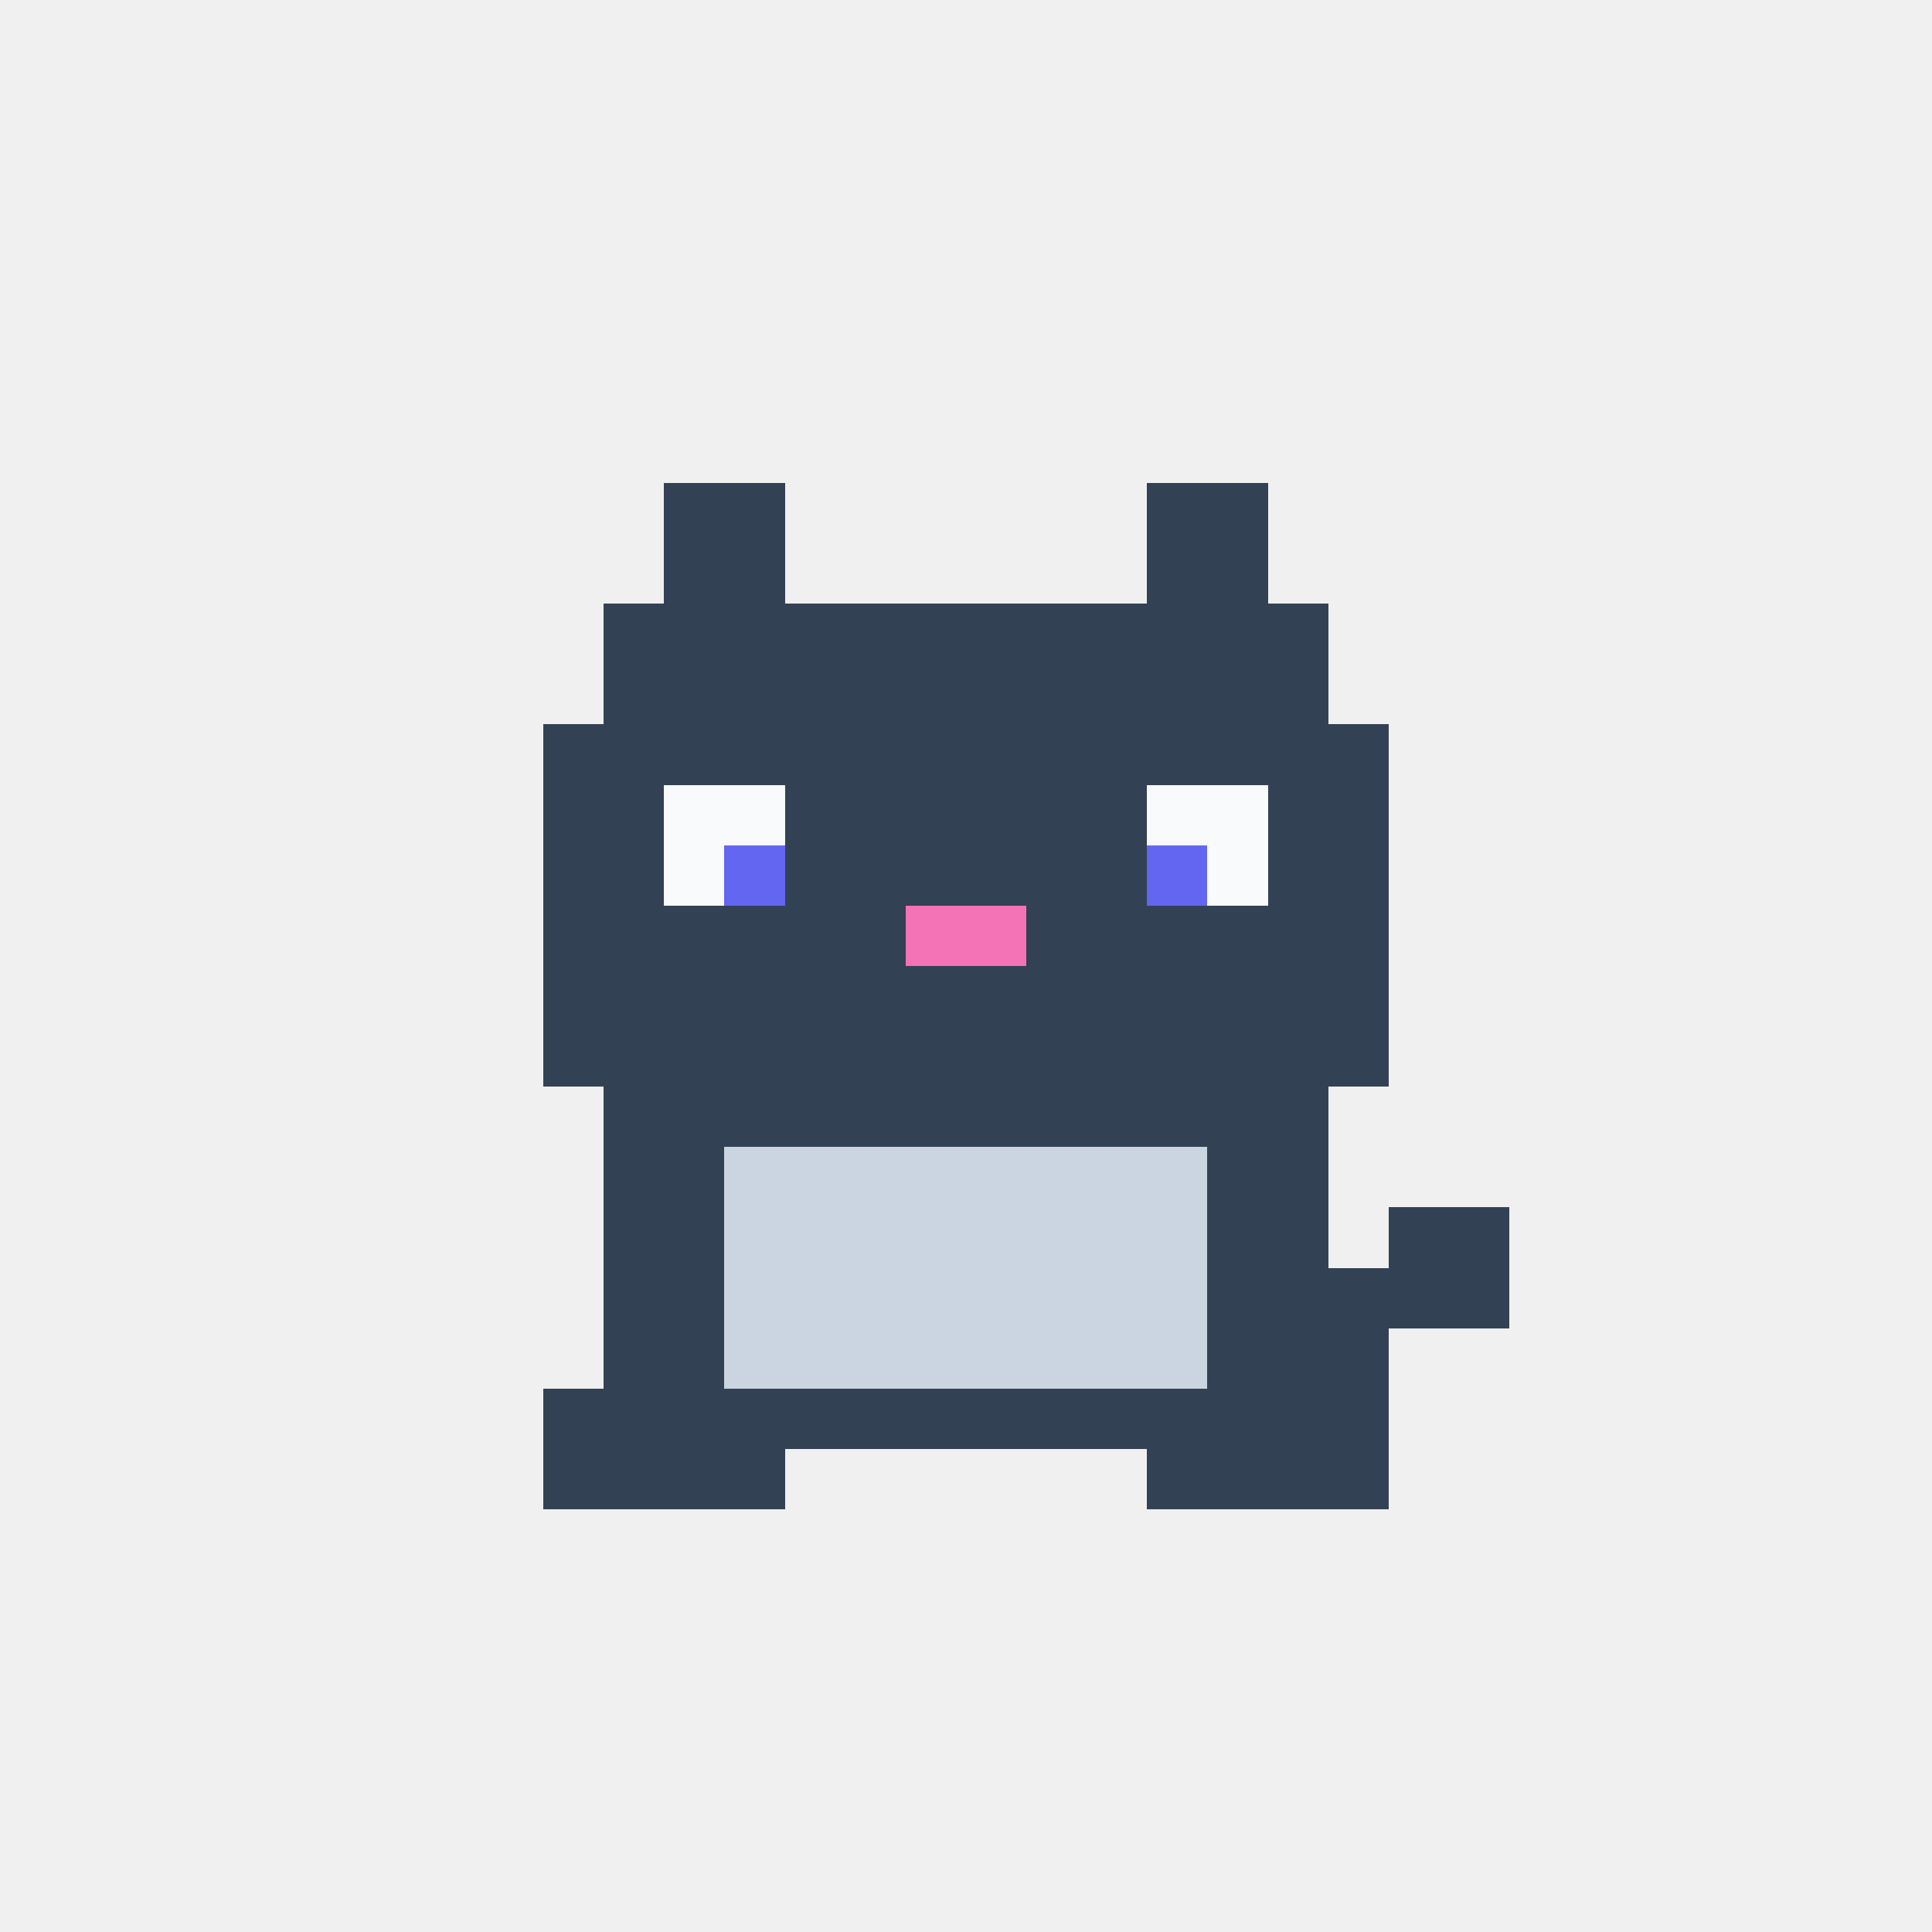
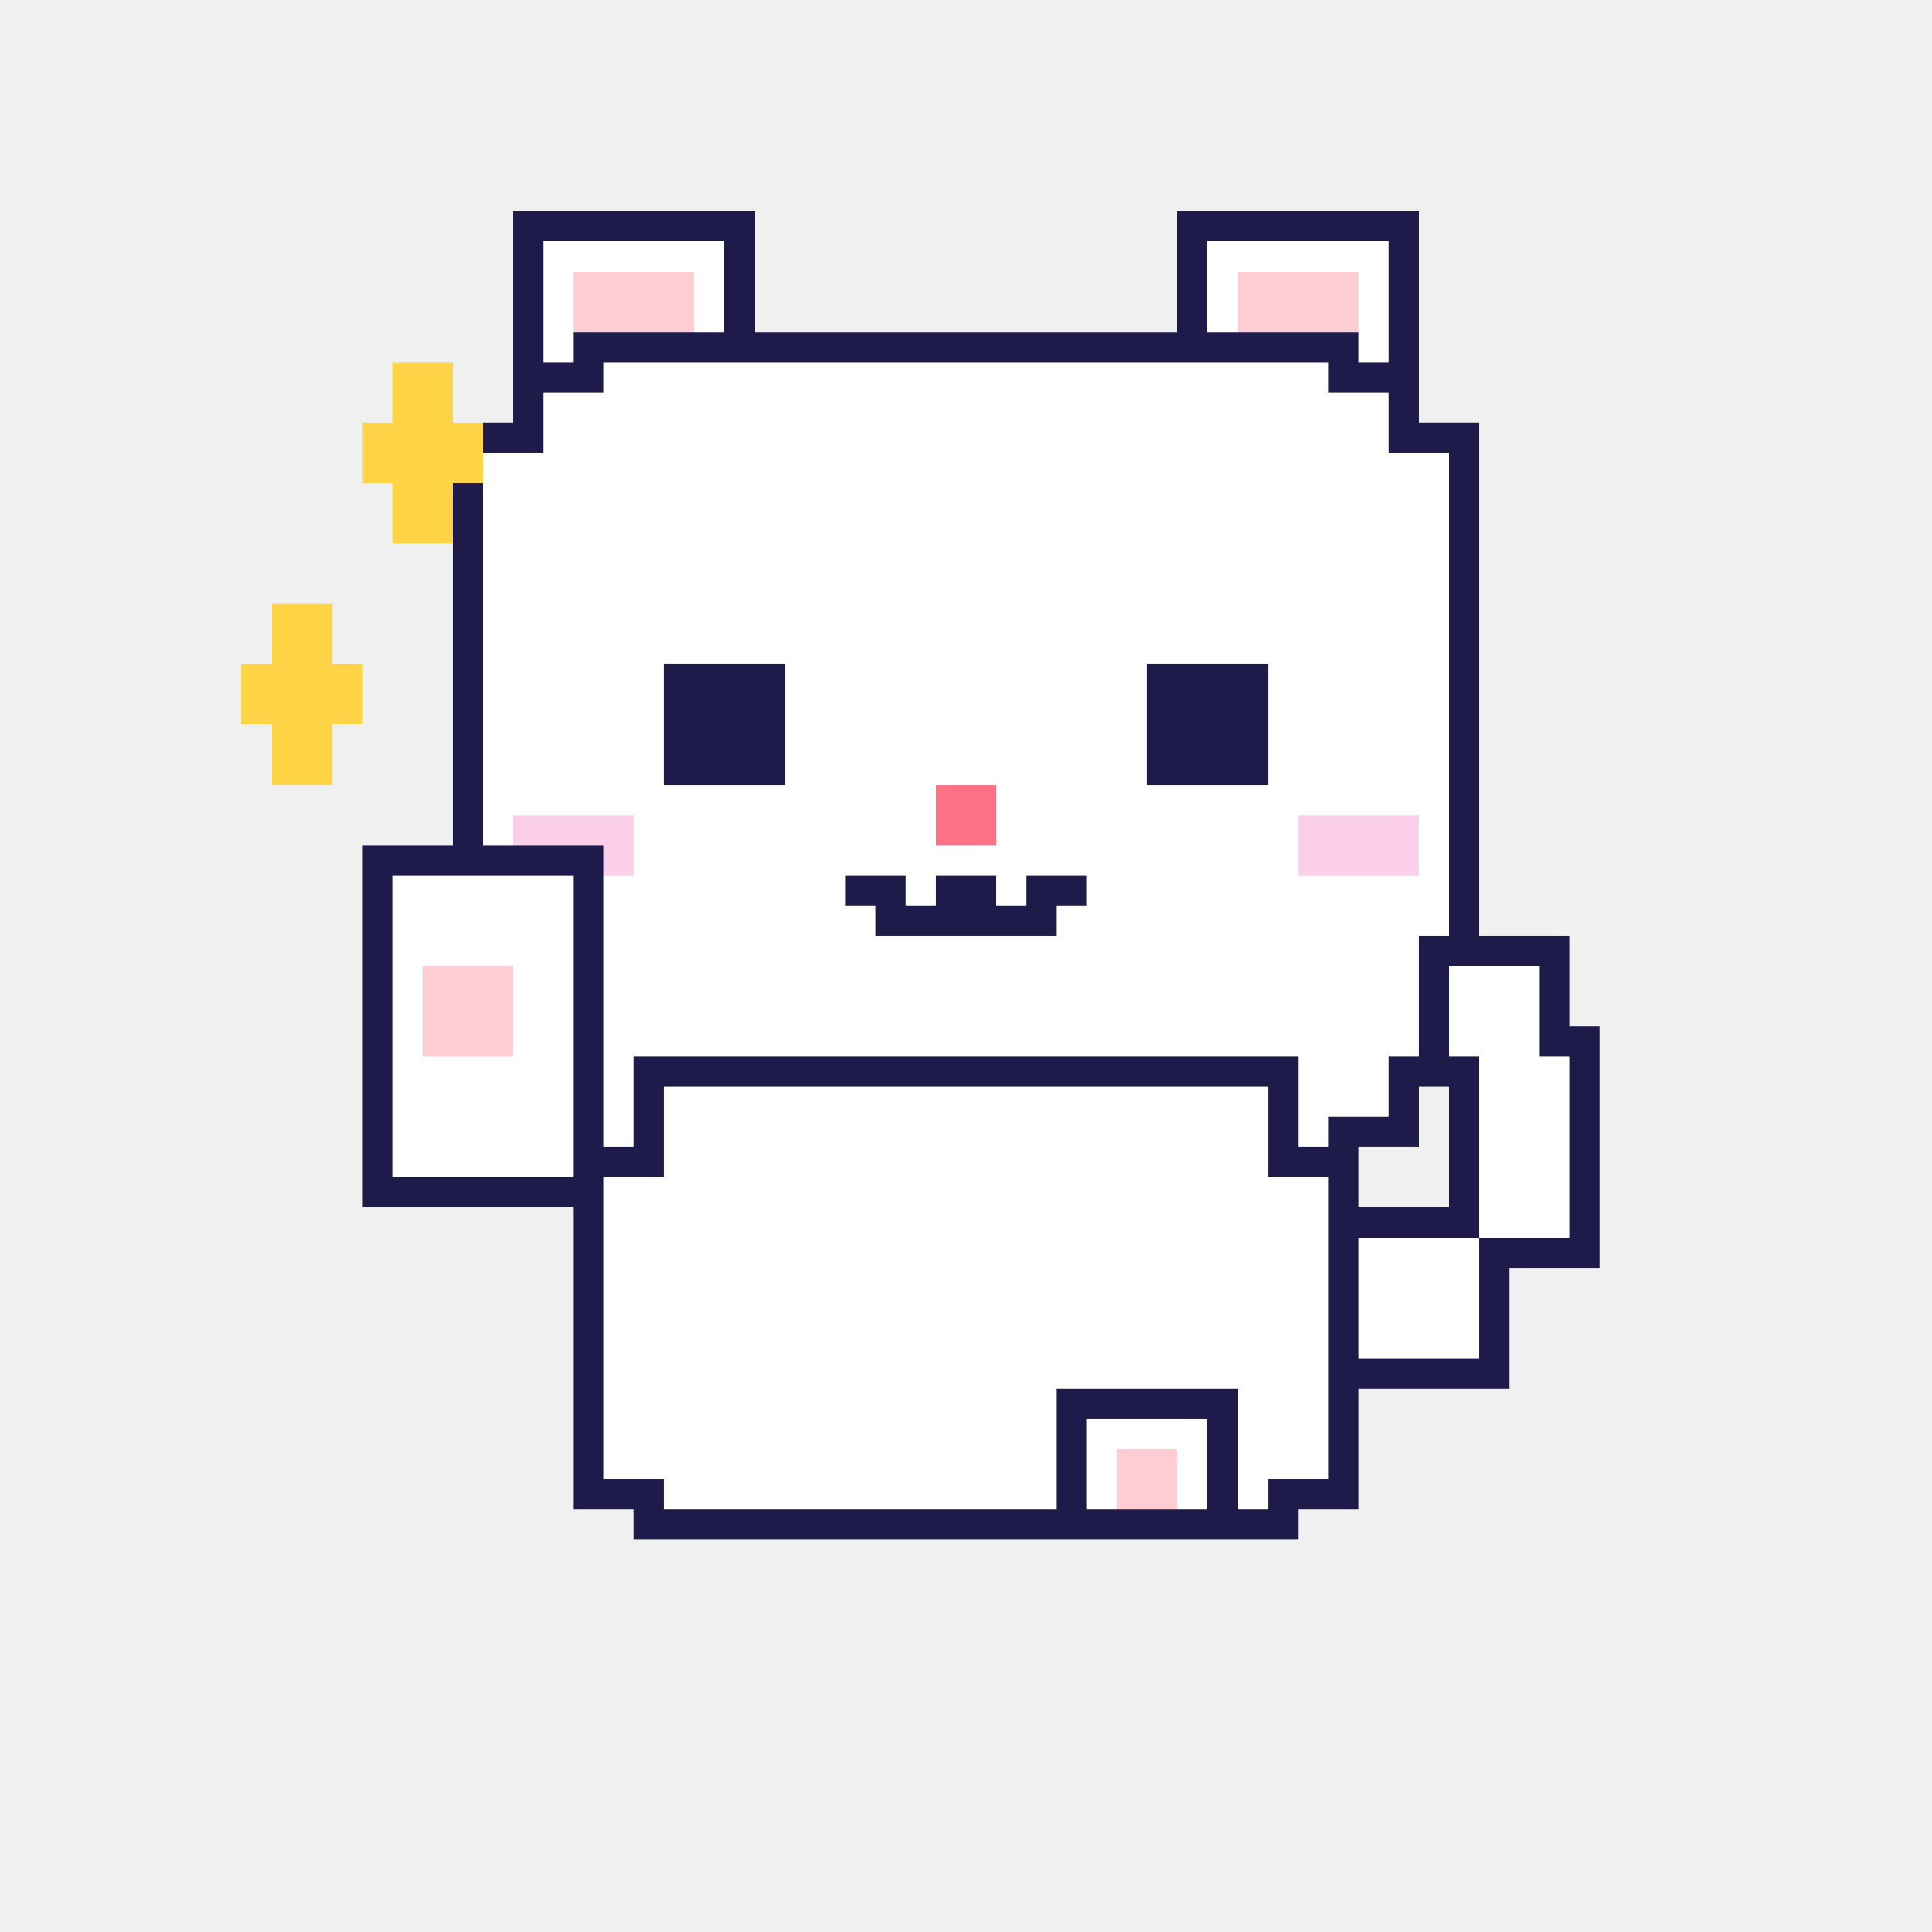
- <svg xmlns="http://www.w3.org/2000/svg" viewBox="0 0 32 32" shape-rendering="crispEdges">
-   <rect width="32" height="32" fill="none" />
-   <rect x="11" y="8" width="2" height="2" fill="#334155" />
-   <rect x="19" y="8" width="2" height="2" fill="#334155" />
-   <rect x="10" y="10" width="12" height="2" fill="#334155" />
-   <rect x="9" y="12" width="14" height="6" fill="#334155" />
-   <rect x="11" y="13" width="2" height="2" fill="#F8FAFC" />
-   <rect x="19" y="13" width="2" height="2" fill="#F8FAFC" />
-   <rect x="12" y="14" width="1" height="1" fill="#6366F1" />
-   <rect x="19" y="14" width="1" height="1" fill="#6366F1" />
-   <rect x="15" y="15" width="2" height="1" fill="#F472B6" />
-   <rect x="10" y="18" width="12" height="6" fill="#334155" />
-   <rect x="12" y="19" width="8" height="4" fill="#CBD5E1" />
-   <rect x="9" y="23" width="4" height="2" fill="#334155" />
-   <rect x="19" y="23" width="4" height="2" fill="#334155" />
-   <rect x="21" y="21" width="2" height="4" fill="#334155" />
-   <rect x="23" y="20" width="2" height="2" fill="#334155" />
+ <svg xmlns="http://www.w3.org/2000/svg" viewBox="0 0 64 64" width="64" height="64" shape-rendering="crispEdges">
+   <rect width="64" height="64" fill="none" />
+   <rect x="17" y="7" width="8" height="1" fill="#1e1b4b" />
+   <rect x="39" y="7" width="8" height="1" fill="#1e1b4b" />
+   <rect x="17" y="8" width="1" height="1" fill="#1e1b4b" />
+   <rect x="18" y="8" width="6" height="1" fill="#ffffff" />
+   <rect x="24" y="8" width="1" height="1" fill="#1e1b4b" />
+   <rect x="39" y="8" width="1" height="1" fill="#1e1b4b" />
+   <rect x="40" y="8" width="6" height="1" fill="#ffffff" />
+   <rect x="46" y="8" width="1" height="1" fill="#1e1b4b" />
+   <rect x="17" y="9" width="1" height="1" fill="#1e1b4b" />
+   <rect x="18" y="9" width="1" height="1" fill="#ffffff" />
+   <rect x="19" y="9" width="4" height="1" fill="#fecdd3" />
+   <rect x="23" y="9" width="1" height="1" fill="#ffffff" />
+   <rect x="24" y="9" width="1" height="1" fill="#1e1b4b" />
+   <rect x="39" y="9" width="1" height="1" fill="#1e1b4b" />
+   <rect x="40" y="9" width="1" height="1" fill="#ffffff" />
+   <rect x="41" y="9" width="4" height="1" fill="#fecdd3" />
+   <rect x="45" y="9" width="1" height="1" fill="#ffffff" />
+   <rect x="46" y="9" width="1" height="1" fill="#1e1b4b" />
+   <rect x="17" y="10" width="1" height="1" fill="#1e1b4b" />
+   <rect x="18" y="10" width="1" height="1" fill="#ffffff" />
+   <rect x="19" y="10" width="4" height="1" fill="#fecdd3" />
+   <rect x="23" y="10" width="1" height="1" fill="#ffffff" />
+   <rect x="24" y="10" width="1" height="1" fill="#1e1b4b" />
+   <rect x="39" y="10" width="1" height="1" fill="#1e1b4b" />
+   <rect x="40" y="10" width="1" height="1" fill="#ffffff" />
+   <rect x="41" y="10" width="4" height="1" fill="#fecdd3" />
+   <rect x="45" y="10" width="1" height="1" fill="#ffffff" />
+   <rect x="46" y="10" width="1" height="1" fill="#1e1b4b" />
+   <rect x="17" y="11" width="1" height="1" fill="#1e1b4b" />
+   <rect x="18" y="11" width="1" height="1" fill="#ffffff" />
+   <rect x="19" y="11" width="26" height="1" fill="#1e1b4b" />
+   <rect x="45" y="11" width="1" height="1" fill="#ffffff" />
+   <rect x="46" y="11" width="1" height="1" fill="#1e1b4b" />
+   <rect x="13" y="12" width="2" height="1" fill="#ffd447" />
+   <rect x="17" y="12" width="3" height="1" fill="#1e1b4b" />
+   <rect x="20" y="12" width="24" height="1" fill="#ffffff" />
+   <rect x="44" y="12" width="3" height="1" fill="#1e1b4b" />
+   <rect x="13" y="13" width="2" height="1" fill="#ffd447" />
+   <rect x="17" y="13" width="1" height="1" fill="#1e1b4b" />
+   <rect x="18" y="13" width="28" height="1" fill="#ffffff" />
+   <rect x="46" y="13" width="1" height="1" fill="#1e1b4b" />
+   <rect x="12" y="14" width="4" height="1" fill="#ffd447" />
+   <rect x="16" y="14" width="2" height="1" fill="#1e1b4b" />
+   <rect x="18" y="14" width="28" height="1" fill="#ffffff" />
+   <rect x="46" y="14" width="3" height="1" fill="#1e1b4b" />
+   <rect x="12" y="15" width="4" height="1" fill="#ffd447" />
+   <rect x="16" y="15" width="32" height="1" fill="#ffffff" />
+   <rect x="48" y="15" width="1" height="1" fill="#1e1b4b" />
+   <rect x="13" y="16" width="2" height="1" fill="#ffd447" />
+   <rect x="15" y="16" width="1" height="1" fill="#1e1b4b" />
+   <rect x="16" y="16" width="32" height="1" fill="#ffffff" />
+   <rect x="48" y="16" width="1" height="1" fill="#1e1b4b" />
+   <rect x="13" y="17" width="2" height="1" fill="#ffd447" />
+   <rect x="15" y="17" width="1" height="1" fill="#1e1b4b" />
+   <rect x="16" y="17" width="32" height="1" fill="#ffffff" />
+   <rect x="48" y="17" width="1" height="1" fill="#1e1b4b" />
+   <rect x="15" y="18" width="1" height="1" fill="#1e1b4b" />
+   <rect x="16" y="18" width="32" height="1" fill="#ffffff" />
+   <rect x="48" y="18" width="1" height="1" fill="#1e1b4b" />
+   <rect x="15" y="19" width="1" height="1" fill="#1e1b4b" />
+   <rect x="16" y="19" width="32" height="1" fill="#ffffff" />
+   <rect x="48" y="19" width="1" height="1" fill="#1e1b4b" />
+   <rect x="9" y="20" width="2" height="1" fill="#ffd447" />
+   <rect x="15" y="20" width="1" height="1" fill="#1e1b4b" />
+   <rect x="16" y="20" width="32" height="1" fill="#ffffff" />
+   <rect x="48" y="20" width="1" height="1" fill="#1e1b4b" />
+   <rect x="9" y="21" width="2" height="1" fill="#ffd447" />
+   <rect x="15" y="21" width="1" height="1" fill="#1e1b4b" />
+   <rect x="16" y="21" width="32" height="1" fill="#ffffff" />
+   <rect x="48" y="21" width="1" height="1" fill="#1e1b4b" />
+   <rect x="8" y="22" width="4" height="1" fill="#ffd447" />
+   <rect x="15" y="22" width="1" height="1" fill="#1e1b4b" />
+   <rect x="16" y="22" width="6" height="1" fill="#ffffff" />
+   <rect x="22" y="22" width="4" height="1" fill="#1e1b4b" />
+   <rect x="26" y="22" width="12" height="1" fill="#ffffff" />
+   <rect x="38" y="22" width="4" height="1" fill="#1e1b4b" />
+   <rect x="42" y="22" width="6" height="1" fill="#ffffff" />
+   <rect x="48" y="22" width="1" height="1" fill="#1e1b4b" />
+   <rect x="8" y="23" width="4" height="1" fill="#ffd447" />
+   <rect x="15" y="23" width="1" height="1" fill="#1e1b4b" />
+   <rect x="16" y="23" width="6" height="1" fill="#ffffff" />
+   <rect x="22" y="23" width="4" height="1" fill="#1e1b4b" />
+   <rect x="26" y="23" width="12" height="1" fill="#ffffff" />
+   <rect x="38" y="23" width="4" height="1" fill="#1e1b4b" />
+   <rect x="42" y="23" width="6" height="1" fill="#ffffff" />
+   <rect x="48" y="23" width="1" height="1" fill="#1e1b4b" />
+   <rect x="9" y="24" width="2" height="1" fill="#ffd447" />
+   <rect x="15" y="24" width="1" height="1" fill="#1e1b4b" />
+   <rect x="16" y="24" width="6" height="1" fill="#ffffff" />
+   <rect x="22" y="24" width="4" height="1" fill="#1e1b4b" />
+   <rect x="26" y="24" width="12" height="1" fill="#ffffff" />
+   <rect x="38" y="24" width="4" height="1" fill="#1e1b4b" />
+   <rect x="42" y="24" width="6" height="1" fill="#ffffff" />
+   <rect x="48" y="24" width="1" height="1" fill="#1e1b4b" />
+   <rect x="9" y="25" width="2" height="1" fill="#ffd447" />
+   <rect x="15" y="25" width="1" height="1" fill="#1e1b4b" />
+   <rect x="16" y="25" width="6" height="1" fill="#ffffff" />
+   <rect x="22" y="25" width="4" height="1" fill="#1e1b4b" />
+   <rect x="26" y="25" width="12" height="1" fill="#ffffff" />
+   <rect x="38" y="25" width="4" height="1" fill="#1e1b4b" />
+   <rect x="42" y="25" width="6" height="1" fill="#ffffff" />
+   <rect x="48" y="25" width="1" height="1" fill="#1e1b4b" />
+   <rect x="15" y="26" width="1" height="1" fill="#1e1b4b" />
+   <rect x="16" y="26" width="15" height="1" fill="#ffffff" />
+   <rect x="31" y="26" width="2" height="1" fill="#fb7185" />
+   <rect x="33" y="26" width="15" height="1" fill="#ffffff" />
+   <rect x="48" y="26" width="1" height="1" fill="#1e1b4b" />
+   <rect x="15" y="27" width="1" height="1" fill="#1e1b4b" />
+   <rect x="16" y="27" width="1" height="1" fill="#ffffff" />
+   <rect x="17" y="27" width="4" height="1" fill="#fbcfe8" />
+   <rect x="21" y="27" width="10" height="1" fill="#ffffff" />
+   <rect x="31" y="27" width="2" height="1" fill="#fb7185" />
+   <rect x="33" y="27" width="10" height="1" fill="#ffffff" />
+   <rect x="43" y="27" width="4" height="1" fill="#fbcfe8" />
+   <rect x="47" y="27" width="1" height="1" fill="#ffffff" />
+   <rect x="48" y="27" width="1" height="1" fill="#1e1b4b" />
+   <rect x="12" y="28" width="8" height="1" fill="#1e1b4b" />
+   <rect x="20" y="28" width="1" height="1" fill="#fbcfe8" />
+   <rect x="21" y="28" width="22" height="1" fill="#ffffff" />
+   <rect x="43" y="28" width="4" height="1" fill="#fbcfe8" />
+   <rect x="47" y="28" width="1" height="1" fill="#ffffff" />
+   <rect x="48" y="28" width="1" height="1" fill="#1e1b4b" />
+   <rect x="12" y="29" width="1" height="1" fill="#1e1b4b" />
+   <rect x="13" y="29" width="6" height="1" fill="#ffffff" />
+   <rect x="19" y="29" width="1" height="1" fill="#1e1b4b" />
+   <rect x="20" y="29" width="8" height="1" fill="#ffffff" />
+   <rect x="28" y="29" width="2" height="1" fill="#1e1b4b" />
+   <rect x="30" y="29" width="1" height="1" fill="#ffffff" />
+   <rect x="31" y="29" width="2" height="1" fill="#1e1b4b" />
+   <rect x="33" y="29" width="1" height="1" fill="#ffffff" />
+   <rect x="34" y="29" width="2" height="1" fill="#1e1b4b" />
+   <rect x="36" y="29" width="12" height="1" fill="#ffffff" />
+   <rect x="48" y="29" width="1" height="1" fill="#1e1b4b" />
+   <rect x="12" y="30" width="1" height="1" fill="#1e1b4b" />
+   <rect x="13" y="30" width="6" height="1" fill="#ffffff" />
+   <rect x="19" y="30" width="1" height="1" fill="#1e1b4b" />
+   <rect x="20" y="30" width="9" height="1" fill="#ffffff" />
+   <rect x="29" y="30" width="6" height="1" fill="#1e1b4b" />
+   <rect x="35" y="30" width="13" height="1" fill="#ffffff" />
+   <rect x="48" y="30" width="1" height="1" fill="#1e1b4b" />
+   <rect x="12" y="31" width="1" height="1" fill="#1e1b4b" />
+   <rect x="13" y="31" width="6" height="1" fill="#ffffff" />
+   <rect x="19" y="31" width="1" height="1" fill="#1e1b4b" />
+   <rect x="20" y="31" width="27" height="1" fill="#ffffff" />
+   <rect x="47" y="31" width="5" height="1" fill="#1e1b4b" />
+   <rect x="12" y="32" width="1" height="1" fill="#1e1b4b" />
+   <rect x="13" y="32" width="1" height="1" fill="#ffffff" />
+   <rect x="14" y="32" width="3" height="1" fill="#fecdd3" />
+   <rect x="17" y="32" width="2" height="1" fill="#ffffff" />
+   <rect x="19" y="32" width="1" height="1" fill="#1e1b4b" />
+   <rect x="20" y="32" width="27" height="1" fill="#ffffff" />
+   <rect x="47" y="32" width="1" height="1" fill="#1e1b4b" />
+   <rect x="48" y="32" width="3" height="1" fill="#ffffff" />
+   <rect x="51" y="32" width="1" height="1" fill="#1e1b4b" />
+   <rect x="12" y="33" width="1" height="1" fill="#1e1b4b" />
+   <rect x="13" y="33" width="1" height="1" fill="#ffffff" />
+   <rect x="14" y="33" width="3" height="1" fill="#fecdd3" />
+   <rect x="17" y="33" width="2" height="1" fill="#ffffff" />
+   <rect x="19" y="33" width="1" height="1" fill="#1e1b4b" />
+   <rect x="20" y="33" width="27" height="1" fill="#ffffff" />
+   <rect x="47" y="33" width="1" height="1" fill="#1e1b4b" />
+   <rect x="48" y="33" width="3" height="1" fill="#ffffff" />
+   <rect x="51" y="33" width="1" height="1" fill="#1e1b4b" />
+   <rect x="12" y="34" width="1" height="1" fill="#1e1b4b" />
+   <rect x="13" y="34" width="1" height="1" fill="#ffffff" />
+   <rect x="14" y="34" width="3" height="1" fill="#fecdd3" />
+   <rect x="17" y="34" width="2" height="1" fill="#ffffff" />
+   <rect x="19" y="34" width="1" height="1" fill="#1e1b4b" />
+   <rect x="20" y="34" width="27" height="1" fill="#ffffff" />
+   <rect x="47" y="34" width="1" height="1" fill="#1e1b4b" />
+   <rect x="48" y="34" width="3" height="1" fill="#ffffff" />
+   <rect x="51" y="34" width="2" height="1" fill="#1e1b4b" />
+   <rect x="12" y="35" width="1" height="1" fill="#1e1b4b" />
+   <rect x="13" y="35" width="6" height="1" fill="#ffffff" />
+   <rect x="19" y="35" width="1" height="1" fill="#1e1b4b" />
+   <rect x="20" y="35" width="1" height="1" fill="#ffffff" />
+   <rect x="21" y="35" width="22" height="1" fill="#1e1b4b" />
+   <rect x="43" y="35" width="3" height="1" fill="#ffffff" />
+   <rect x="46" y="35" width="3" height="1" fill="#1e1b4b" />
+   <rect x="49" y="35" width="3" height="1" fill="#ffffff" />
+   <rect x="52" y="35" width="1" height="1" fill="#1e1b4b" />
+   <rect x="12" y="36" width="1" height="1" fill="#1e1b4b" />
+   <rect x="13" y="36" width="6" height="1" fill="#ffffff" />
+   <rect x="19" y="36" width="1" height="1" fill="#1e1b4b" />
+   <rect x="20" y="36" width="1" height="1" fill="#ffffff" />
+   <rect x="21" y="36" width="1" height="1" fill="#1e1b4b" />
+   <rect x="22" y="36" width="20" height="1" fill="#ffffff" />
+   <rect x="42" y="36" width="1" height="1" fill="#1e1b4b" />
+   <rect x="43" y="36" width="3" height="1" fill="#ffffff" />
+   <rect x="46" y="36" width="1" height="1" fill="#1e1b4b" />
+   <rect x="48" y="36" width="1" height="1" fill="#1e1b4b" />
+   <rect x="49" y="36" width="3" height="1" fill="#ffffff" />
+   <rect x="52" y="36" width="1" height="1" fill="#1e1b4b" />
+   <rect x="12" y="37" width="1" height="1" fill="#1e1b4b" />
+   <rect x="13" y="37" width="6" height="1" fill="#ffffff" />
+   <rect x="19" y="37" width="1" height="1" fill="#1e1b4b" />
+   <rect x="20" y="37" width="1" height="1" fill="#ffffff" />
+   <rect x="21" y="37" width="1" height="1" fill="#1e1b4b" />
+   <rect x="22" y="37" width="20" height="1" fill="#ffffff" />
+   <rect x="42" y="37" width="1" height="1" fill="#1e1b4b" />
+   <rect x="43" y="37" width="1" height="1" fill="#ffffff" />
+   <rect x="44" y="37" width="3" height="1" fill="#1e1b4b" />
+   <rect x="48" y="37" width="1" height="1" fill="#1e1b4b" />
+   <rect x="49" y="37" width="3" height="1" fill="#ffffff" />
+   <rect x="52" y="37" width="1" height="1" fill="#1e1b4b" />
+   <rect x="12" y="38" width="1" height="1" fill="#1e1b4b" />
+   <rect x="13" y="38" width="6" height="1" fill="#ffffff" />
+   <rect x="19" y="38" width="3" height="1" fill="#1e1b4b" />
+   <rect x="22" y="38" width="20" height="1" fill="#ffffff" />
+   <rect x="42" y="38" width="3" height="1" fill="#1e1b4b" />
+   <rect x="48" y="38" width="1" height="1" fill="#1e1b4b" />
+   <rect x="49" y="38" width="3" height="1" fill="#ffffff" />
+   <rect x="52" y="38" width="1" height="1" fill="#1e1b4b" />
+   <rect x="12" y="39" width="8" height="1" fill="#1e1b4b" />
+   <rect x="20" y="39" width="24" height="1" fill="#ffffff" />
+   <rect x="44" y="39" width="1" height="1" fill="#1e1b4b" />
+   <rect x="48" y="39" width="1" height="1" fill="#1e1b4b" />
+   <rect x="49" y="39" width="3" height="1" fill="#ffffff" />
+   <rect x="52" y="39" width="1" height="1" fill="#1e1b4b" />
+   <rect x="19" y="40" width="1" height="1" fill="#1e1b4b" />
+   <rect x="20" y="40" width="24" height="1" fill="#ffffff" />
+   <rect x="44" y="40" width="5" height="1" fill="#1e1b4b" />
+   <rect x="49" y="40" width="3" height="1" fill="#ffffff" />
+   <rect x="52" y="40" width="1" height="1" fill="#1e1b4b" />
+   <rect x="19" y="41" width="1" height="1" fill="#1e1b4b" />
+   <rect x="20" y="41" width="24" height="1" fill="#ffffff" />
+   <rect x="44" y="41" width="1" height="1" fill="#1e1b4b" />
+   <rect x="45" y="41" width="4" height="1" fill="#ffffff" />
+   <rect x="49" y="41" width="4" height="1" fill="#1e1b4b" />
+   <rect x="19" y="42" width="1" height="1" fill="#1e1b4b" />
+   <rect x="20" y="42" width="24" height="1" fill="#ffffff" />
+   <rect x="44" y="42" width="1" height="1" fill="#1e1b4b" />
+   <rect x="45" y="42" width="4" height="1" fill="#ffffff" />
+   <rect x="49" y="42" width="1" height="1" fill="#1e1b4b" />
+   <rect x="19" y="43" width="1" height="1" fill="#1e1b4b" />
+   <rect x="20" y="43" width="24" height="1" fill="#ffffff" />
+   <rect x="44" y="43" width="1" height="1" fill="#1e1b4b" />
+   <rect x="45" y="43" width="4" height="1" fill="#ffffff" />
+   <rect x="49" y="43" width="1" height="1" fill="#1e1b4b" />
+   <rect x="19" y="44" width="1" height="1" fill="#1e1b4b" />
+   <rect x="20" y="44" width="24" height="1" fill="#ffffff" />
+   <rect x="44" y="44" width="1" height="1" fill="#1e1b4b" />
+   <rect x="45" y="44" width="4" height="1" fill="#ffffff" />
+   <rect x="49" y="44" width="1" height="1" fill="#1e1b4b" />
+   <rect x="19" y="45" width="1" height="1" fill="#1e1b4b" />
+   <rect x="20" y="45" width="24" height="1" fill="#ffffff" />
+   <rect x="44" y="45" width="6" height="1" fill="#1e1b4b" />
+   <rect x="19" y="46" width="1" height="1" fill="#1e1b4b" />
+   <rect x="20" y="46" width="15" height="1" fill="#ffffff" />
+   <rect x="35" y="46" width="6" height="1" fill="#1e1b4b" />
+   <rect x="41" y="46" width="3" height="1" fill="#ffffff" />
+   <rect x="44" y="46" width="1" height="1" fill="#1e1b4b" />
+   <rect x="19" y="47" width="1" height="1" fill="#1e1b4b" />
+   <rect x="20" y="47" width="15" height="1" fill="#ffffff" />
+   <rect x="35" y="47" width="1" height="1" fill="#1e1b4b" />
+   <rect x="36" y="47" width="4" height="1" fill="#ffffff" />
+   <rect x="40" y="47" width="1" height="1" fill="#1e1b4b" />
+   <rect x="41" y="47" width="3" height="1" fill="#ffffff" />
+   <rect x="44" y="47" width="1" height="1" fill="#1e1b4b" />
+   <rect x="19" y="48" width="1" height="1" fill="#1e1b4b" />
+   <rect x="20" y="48" width="15" height="1" fill="#ffffff" />
+   <rect x="35" y="48" width="1" height="1" fill="#1e1b4b" />
+   <rect x="36" y="48" width="1" height="1" fill="#ffffff" />
+   <rect x="37" y="48" width="2" height="1" fill="#fecdd3" />
+   <rect x="39" y="48" width="1" height="1" fill="#ffffff" />
+   <rect x="40" y="48" width="1" height="1" fill="#1e1b4b" />
+   <rect x="41" y="48" width="3" height="1" fill="#ffffff" />
+   <rect x="44" y="48" width="1" height="1" fill="#1e1b4b" />
+   <rect x="19" y="49" width="3" height="1" fill="#1e1b4b" />
+   <rect x="22" y="49" width="13" height="1" fill="#ffffff" />
+   <rect x="35" y="49" width="1" height="1" fill="#1e1b4b" />
+   <rect x="36" y="49" width="1" height="1" fill="#ffffff" />
+   <rect x="37" y="49" width="2" height="1" fill="#fecdd3" />
+   <rect x="39" y="49" width="1" height="1" fill="#ffffff" />
+   <rect x="40" y="49" width="1" height="1" fill="#1e1b4b" />
+   <rect x="41" y="49" width="1" height="1" fill="#ffffff" />
+   <rect x="42" y="49" width="3" height="1" fill="#1e1b4b" />
+   <rect x="21" y="50" width="22" height="1" fill="#1e1b4b" />
</svg>
